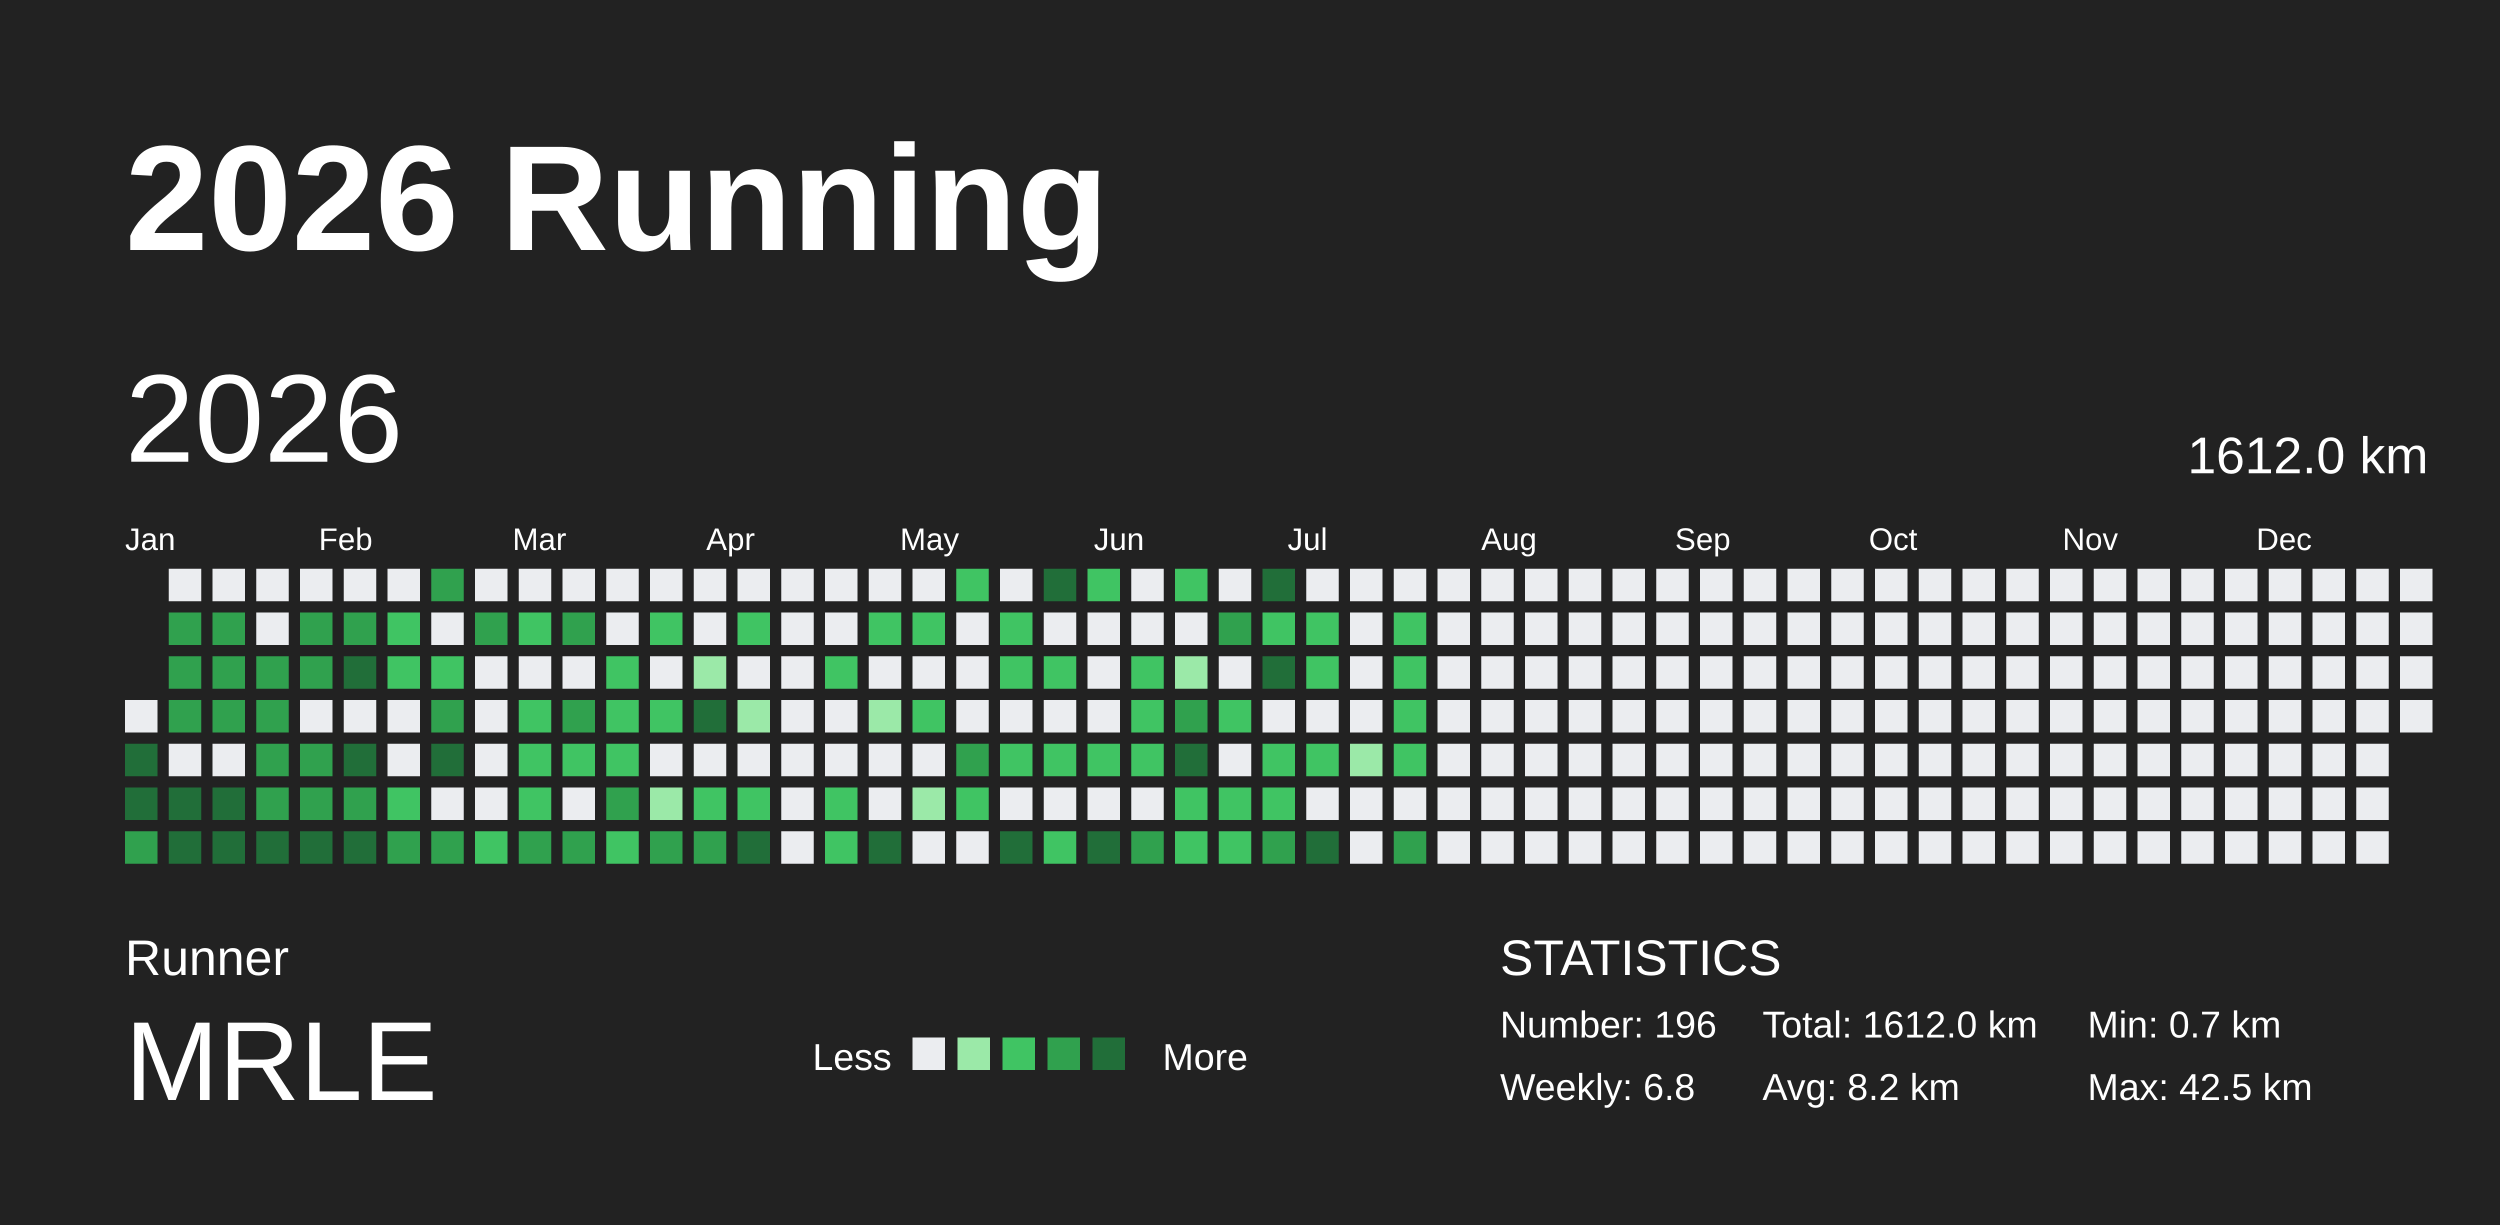
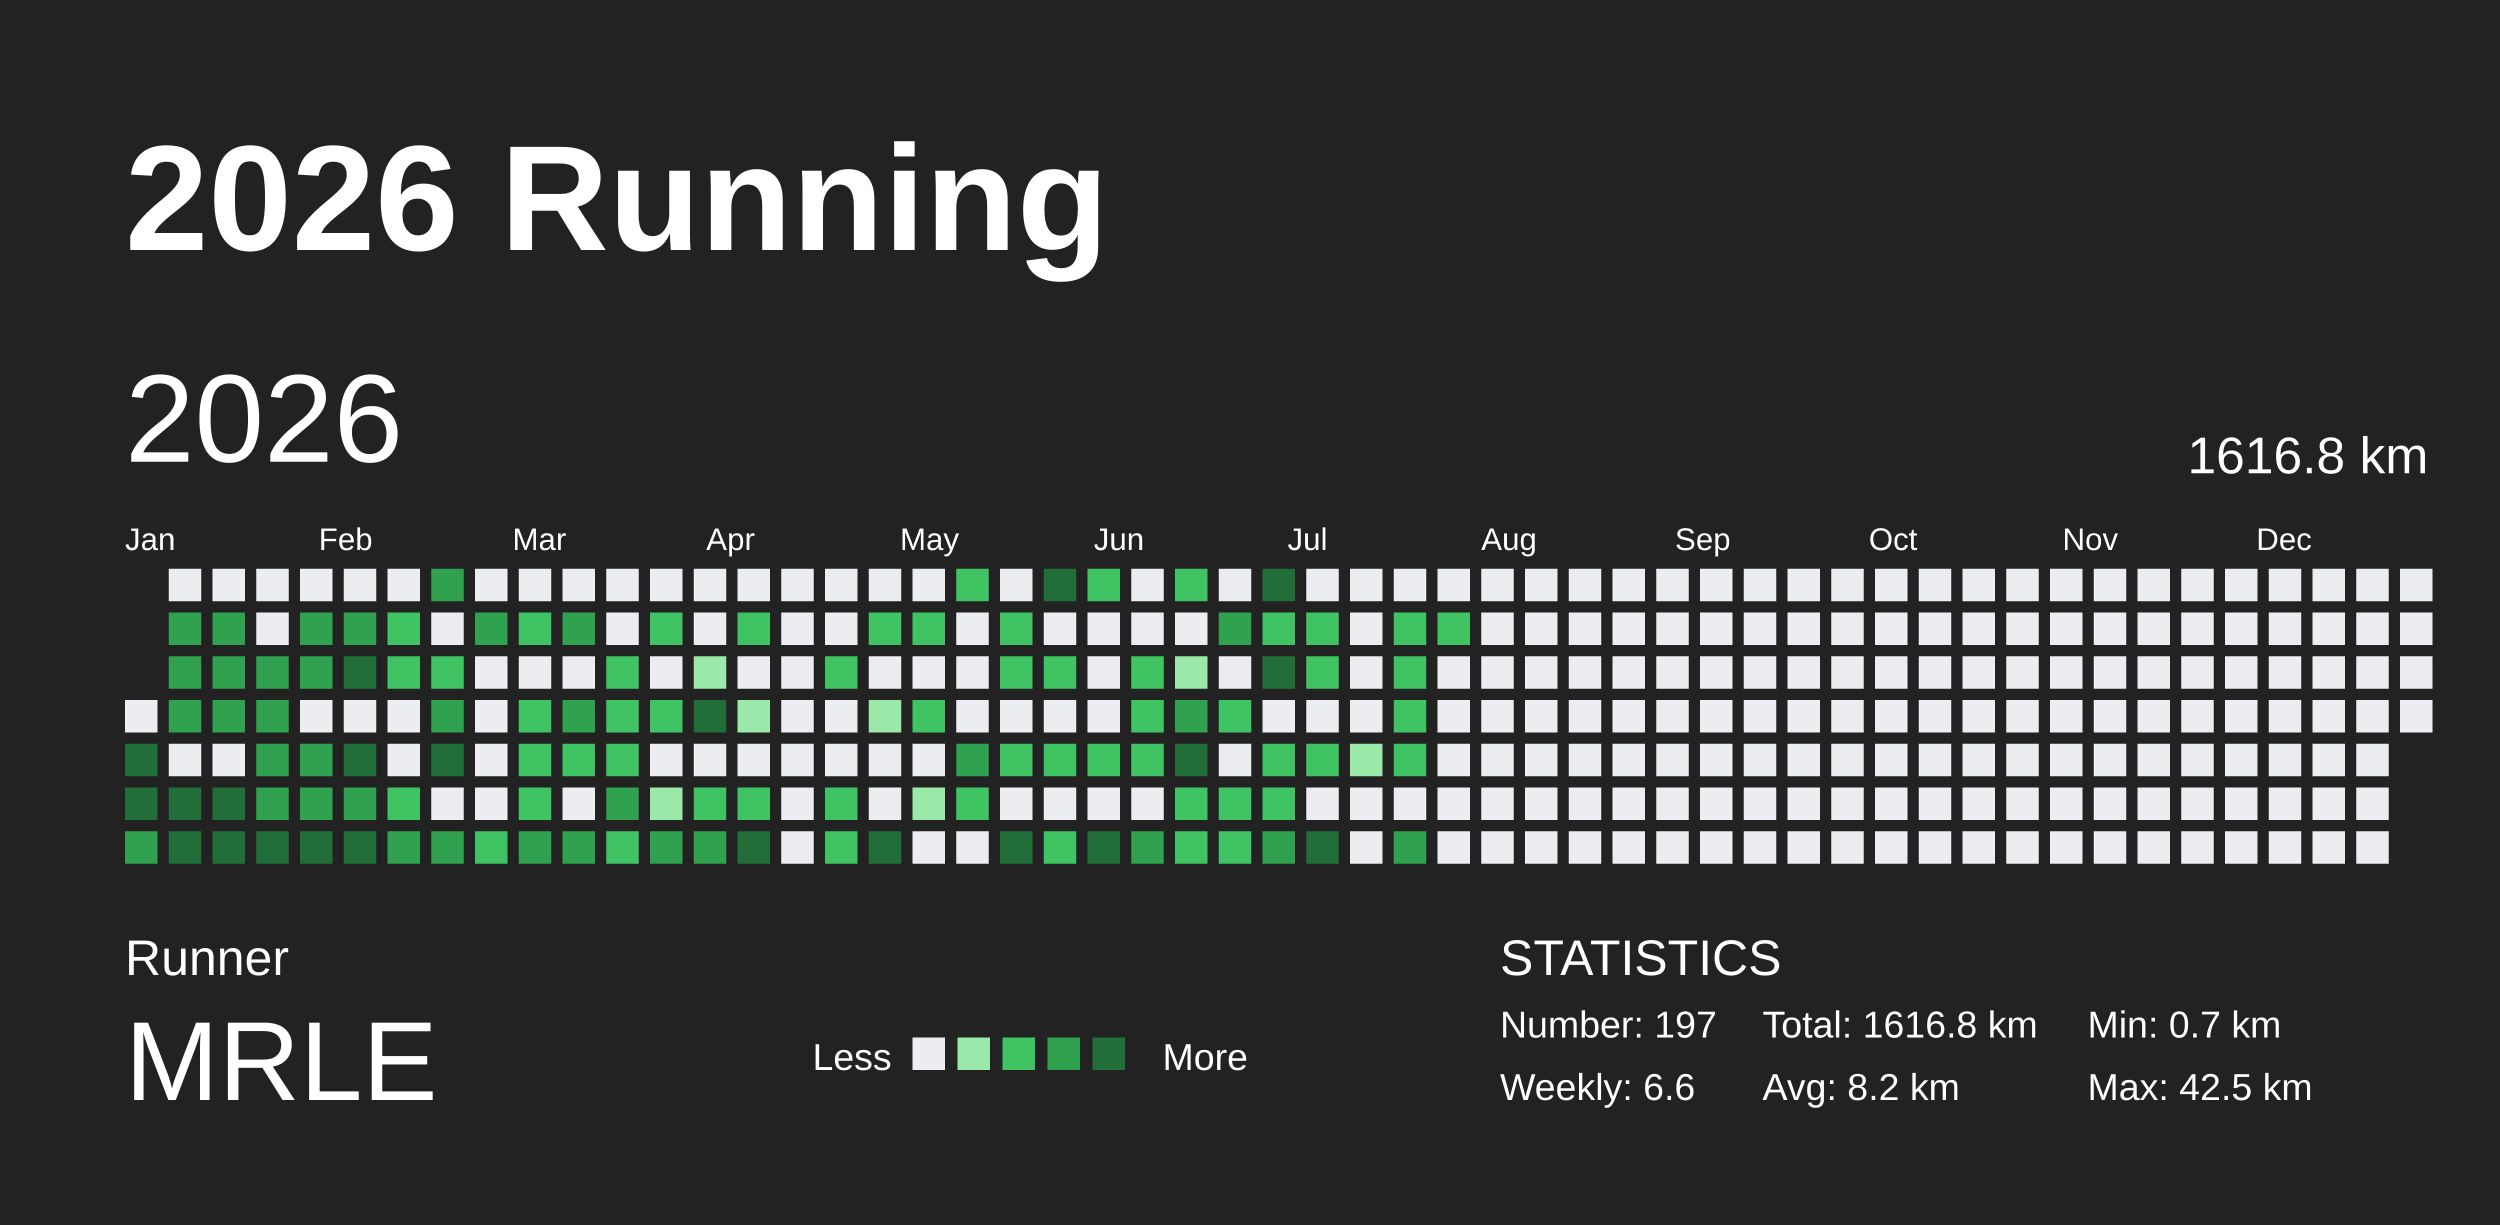
<svg xmlns="http://www.w3.org/2000/svg" baseProfile="full" height="98mm" version="1.1" viewBox="0,0,200,98" width="200mm">
  <defs />
  <rect fill="#222222" height="98" width="200" x="0" y="0" />
  <text fill="#FFFFFF" style="font-size:12px; font-family:Arial; font-weight:bold;" x="10" y="20">2026 Running</text>
  <text fill="#FFFFFF" style="font-size:4px; font-family:Arial" x="10" y="78">Runner</text>
  <text fill="#FFFFFF" style="font-size:9px; font-family:Arial" x="10" y="88">MRLE</text>
  <text fill="#FFFFFF" style="font-size:3px; font-family:Arial" x="65" y="85.6">Less</text>
  <rect fill="#ebedf0" height="2.6" width="2.6" x="73" y="83" />
  <rect fill="#9be9a8" height="2.6" width="2.6" x="76.6" y="83" />
  <rect fill="#40c463" height="2.6" width="2.6" x="80.2" y="83" />
  <rect fill="#30a14e" height="2.6" width="2.6" x="83.8" y="83" />
  <rect fill="#216e39" height="2.6" width="2.6" x="87.4" y="83" />
  <text fill="#FFFFFF" style="font-size:3px; font-family:Arial" x="93" y="85.6">More</text>
  <text fill="#FFFFFF" style="font-size:4px; font-family:Arial" x="120" y="78">STATISTICS</text>
-   <text fill="#FFFFFF" style="font-size:3px; font-family:Arial" x="120" y="83">Number: 196</text>
-   <text fill="#FFFFFF" style="font-size:3px; font-family:Arial" x="120" y="88">Weekly: 6.8</text>
-   <text fill="#FFFFFF" style="font-size:3px; font-family:Arial" x="141" y="83">Total: 1612.0 km</text>
+   <text fill="#FFFFFF" style="font-size:3px; font-family:Arial" x="120" y="83">Number: 197</text>
+   <text fill="#FFFFFF" style="font-size:3px; font-family:Arial" x="120" y="88">Weekly: 6.6</text>
+   <text fill="#FFFFFF" style="font-size:3px; font-family:Arial" x="141" y="83">Total: 1616.8 km</text>
  <text fill="#FFFFFF" style="font-size:3px; font-family:Arial" x="141" y="88">Avg: 8.2 km</text>
  <text fill="#FFFFFF" style="font-size:3px; font-family:Arial" x="167" y="83">Min: 0.7 km</text>
  <text fill="#FFFFFF" style="font-size:3px; font-family:Arial" x="167" y="88">Max: 42.5 km</text>
  <text dominant-baseline="hanging" fill="#FFFFFF" style="font-size:10.0px; font-family:Arial;" x="10" y="30">2026</text>
-   <text dominant-baseline="hanging" fill="#FFFFFF" style="font-size:4.125px; font-family:Arial;" x="175" y="35">1612.0 km</text>
+   <text dominant-baseline="hanging" fill="#FFFFFF" style="font-size:4.125px; font-family:Arial;" x="175" y="35">1616.8 km</text>
  <text fill="#FFFFFF" style="font-size:2.5px; font-family:Arial" x="10.0" y="44">Jan</text>
  <text fill="#FFFFFF" style="font-size:2.5px; font-family:Arial" x="25.5" y="44">Feb</text>
  <text fill="#FFFFFF" style="font-size:2.5px; font-family:Arial" x="41.0" y="44">Mar</text>
  <text fill="#FFFFFF" style="font-size:2.5px; font-family:Arial" x="56.5" y="44">Apr</text>
  <text fill="#FFFFFF" style="font-size:2.5px; font-family:Arial" x="72.0" y="44">May</text>
  <text fill="#FFFFFF" style="font-size:2.5px; font-family:Arial" x="87.5" y="44">Jun</text>
  <text fill="#FFFFFF" style="font-size:2.5px; font-family:Arial" x="103.0" y="44">Jul</text>
  <text fill="#FFFFFF" style="font-size:2.5px; font-family:Arial" x="118.5" y="44">Aug</text>
  <text fill="#FFFFFF" style="font-size:2.5px; font-family:Arial" x="134.0" y="44">Sep</text>
  <text fill="#FFFFFF" style="font-size:2.5px; font-family:Arial" x="149.5" y="44">Oct</text>
  <text fill="#FFFFFF" style="font-size:2.5px; font-family:Arial" x="165.0" y="44">Nov</text>
  <text fill="#FFFFFF" style="font-size:2.5px; font-family:Arial" x="180.5" y="44">Dec</text>
  <rect fill="#ebedf0" height="2.6" width="2.6" x="10.0" y="56.0" />
  <rect fill="#216e39" height="2.6" width="2.6" x="10.0" y="59.5" />
  <rect fill="#216e39" height="2.6" width="2.6" x="10.0" y="63.0" />
  <rect fill="#30a14e" height="2.6" width="2.6" x="10.0" y="66.5" />
  <rect fill="#ebedf0" height="2.6" width="2.6" x="13.5" y="45.5" />
  <rect fill="#30a14e" height="2.6" width="2.6" x="13.5" y="49.0" />
  <rect fill="#30a14e" height="2.6" width="2.6" x="13.5" y="52.5" />
  <rect fill="#30a14e" height="2.6" width="2.6" x="13.5" y="56.0" />
  <rect fill="#ebedf0" height="2.6" width="2.6" x="13.5" y="59.5" />
  <rect fill="#216e39" height="2.6" width="2.6" x="13.5" y="63.0" />
  <rect fill="#216e39" height="2.6" width="2.6" x="13.5" y="66.5" />
  <rect fill="#ebedf0" height="2.6" width="2.6" x="17.0" y="45.5" />
  <rect fill="#30a14e" height="2.6" width="2.6" x="17.0" y="49.0" />
  <rect fill="#30a14e" height="2.6" width="2.6" x="17.0" y="52.5" />
  <rect fill="#30a14e" height="2.6" width="2.6" x="17.0" y="56.0" />
  <rect fill="#ebedf0" height="2.6" width="2.6" x="17.0" y="59.5" />
  <rect fill="#216e39" height="2.6" width="2.6" x="17.0" y="63.0" />
  <rect fill="#216e39" height="2.6" width="2.6" x="17.0" y="66.5" />
  <rect fill="#ebedf0" height="2.6" width="2.6" x="20.5" y="45.5" />
  <rect fill="#ebedf0" height="2.6" width="2.6" x="20.5" y="49.0" />
  <rect fill="#30a14e" height="2.6" width="2.6" x="20.5" y="52.5" />
  <rect fill="#30a14e" height="2.6" width="2.6" x="20.5" y="56.0" />
  <rect fill="#30a14e" height="2.6" width="2.6" x="20.5" y="59.5" />
  <rect fill="#30a14e" height="2.6" width="2.6" x="20.5" y="63.0" />
  <rect fill="#216e39" height="2.6" width="2.6" x="20.5" y="66.5" />
  <rect fill="#ebedf0" height="2.6" width="2.6" x="24.0" y="45.5" />
  <rect fill="#30a14e" height="2.6" width="2.6" x="24.0" y="49.0" />
  <rect fill="#30a14e" height="2.6" width="2.6" x="24.0" y="52.5" />
  <rect fill="#ebedf0" height="2.6" width="2.6" x="24.0" y="56.0" />
  <rect fill="#30a14e" height="2.6" width="2.6" x="24.0" y="59.5" />
  <rect fill="#30a14e" height="2.6" width="2.6" x="24.0" y="63.0" />
  <rect fill="#216e39" height="2.6" width="2.6" x="24.0" y="66.5" />
  <rect fill="#ebedf0" height="2.6" width="2.6" x="27.5" y="45.5" />
  <rect fill="#30a14e" height="2.6" width="2.6" x="27.5" y="49.0" />
  <rect fill="#216e39" height="2.6" width="2.6" x="27.5" y="52.5" />
  <rect fill="#ebedf0" height="2.6" width="2.6" x="27.5" y="56.0" />
  <rect fill="#216e39" height="2.6" width="2.6" x="27.5" y="59.5" />
  <rect fill="#30a14e" height="2.6" width="2.6" x="27.5" y="63.0" />
  <rect fill="#216e39" height="2.6" width="2.6" x="27.5" y="66.5" />
  <rect fill="#ebedf0" height="2.6" width="2.6" x="31.0" y="45.5" />
  <rect fill="#40c463" height="2.6" width="2.6" x="31.0" y="49.0" />
  <rect fill="#40c463" height="2.6" width="2.6" x="31.0" y="52.5" />
  <rect fill="#ebedf0" height="2.6" width="2.6" x="31.0" y="56.0" />
  <rect fill="#ebedf0" height="2.6" width="2.6" x="31.0" y="59.5" />
  <rect fill="#40c463" height="2.6" width="2.6" x="31.0" y="63.0" />
  <rect fill="#30a14e" height="2.6" width="2.6" x="31.0" y="66.5" />
  <rect fill="#30a14e" height="2.6" width="2.6" x="34.5" y="45.5" />
  <rect fill="#ebedf0" height="2.6" width="2.6" x="34.5" y="49.0" />
  <rect fill="#40c463" height="2.6" width="2.6" x="34.5" y="52.5" />
  <rect fill="#30a14e" height="2.6" width="2.6" x="34.5" y="56.0" />
  <rect fill="#216e39" height="2.6" width="2.6" x="34.5" y="59.5" />
  <rect fill="#ebedf0" height="2.6" width="2.6" x="34.5" y="63.0" />
  <rect fill="#30a14e" height="2.6" width="2.6" x="34.5" y="66.5" />
  <rect fill="#ebedf0" height="2.6" width="2.6" x="38.0" y="45.5" />
  <rect fill="#30a14e" height="2.6" width="2.6" x="38.0" y="49.0" />
  <rect fill="#ebedf0" height="2.6" width="2.6" x="38.0" y="52.5" />
  <rect fill="#ebedf0" height="2.6" width="2.6" x="38.0" y="56.0" />
  <rect fill="#ebedf0" height="2.6" width="2.6" x="38.0" y="59.5" />
  <rect fill="#ebedf0" height="2.6" width="2.6" x="38.0" y="63.0" />
  <rect fill="#40c463" height="2.6" width="2.6" x="38.0" y="66.5" />
  <rect fill="#ebedf0" height="2.6" width="2.6" x="41.5" y="45.5" />
  <rect fill="#40c463" height="2.6" width="2.6" x="41.5" y="49.0" />
  <rect fill="#ebedf0" height="2.6" width="2.6" x="41.5" y="52.5" />
  <rect fill="#40c463" height="2.6" width="2.6" x="41.5" y="56.0" />
  <rect fill="#40c463" height="2.6" width="2.6" x="41.5" y="59.5" />
  <rect fill="#40c463" height="2.6" width="2.6" x="41.5" y="63.0" />
  <rect fill="#30a14e" height="2.6" width="2.6" x="41.5" y="66.5" />
  <rect fill="#ebedf0" height="2.6" width="2.6" x="45.0" y="45.5" />
  <rect fill="#30a14e" height="2.6" width="2.6" x="45.0" y="49.0" />
  <rect fill="#ebedf0" height="2.6" width="2.6" x="45.0" y="52.5" />
  <rect fill="#30a14e" height="2.6" width="2.6" x="45.0" y="56.0" />
  <rect fill="#40c463" height="2.6" width="2.6" x="45.0" y="59.5" />
  <rect fill="#ebedf0" height="2.6" width="2.6" x="45.0" y="63.0" />
  <rect fill="#30a14e" height="2.6" width="2.6" x="45.0" y="66.5" />
  <rect fill="#ebedf0" height="2.6" width="2.6" x="48.5" y="45.5" />
  <rect fill="#ebedf0" height="2.6" width="2.6" x="48.5" y="49.0" />
  <rect fill="#40c463" height="2.6" width="2.6" x="48.5" y="52.5" />
  <rect fill="#40c463" height="2.6" width="2.6" x="48.5" y="56.0" />
  <rect fill="#40c463" height="2.6" width="2.6" x="48.5" y="59.5" />
  <rect fill="#30a14e" height="2.6" width="2.6" x="48.5" y="63.0" />
  <rect fill="#40c463" height="2.6" width="2.6" x="48.5" y="66.5" />
  <rect fill="#ebedf0" height="2.6" width="2.6" x="52.0" y="45.5" />
  <rect fill="#40c463" height="2.6" width="2.6" x="52.0" y="49.0" />
  <rect fill="#ebedf0" height="2.6" width="2.6" x="52.0" y="52.5" />
  <rect fill="#40c463" height="2.6" width="2.6" x="52.0" y="56.0" />
  <rect fill="#ebedf0" height="2.6" width="2.6" x="52.0" y="59.5" />
  <rect fill="#9be9a8" height="2.6" width="2.6" x="52.0" y="63.0" />
  <rect fill="#30a14e" height="2.6" width="2.6" x="52.0" y="66.5" />
  <rect fill="#ebedf0" height="2.6" width="2.6" x="55.5" y="45.5" />
  <rect fill="#ebedf0" height="2.6" width="2.6" x="55.5" y="49.0" />
  <rect fill="#9be9a8" height="2.6" width="2.6" x="55.5" y="52.5" />
  <rect fill="#216e39" height="2.6" width="2.6" x="55.5" y="56.0" />
  <rect fill="#ebedf0" height="2.6" width="2.6" x="55.5" y="59.5" />
  <rect fill="#40c463" height="2.6" width="2.6" x="55.5" y="63.0" />
  <rect fill="#30a14e" height="2.6" width="2.6" x="55.5" y="66.5" />
  <rect fill="#ebedf0" height="2.6" width="2.6" x="59.0" y="45.5" />
  <rect fill="#40c463" height="2.6" width="2.6" x="59.0" y="49.0" />
  <rect fill="#ebedf0" height="2.6" width="2.6" x="59.0" y="52.5" />
  <rect fill="#9be9a8" height="2.6" width="2.6" x="59.0" y="56.0" />
  <rect fill="#ebedf0" height="2.6" width="2.6" x="59.0" y="59.5" />
  <rect fill="#40c463" height="2.6" width="2.6" x="59.0" y="63.0" />
  <rect fill="#216e39" height="2.6" width="2.6" x="59.0" y="66.5" />
  <rect fill="#ebedf0" height="2.6" width="2.6" x="62.5" y="45.5" />
  <rect fill="#ebedf0" height="2.6" width="2.6" x="62.5" y="49.0" />
  <rect fill="#ebedf0" height="2.6" width="2.6" x="62.5" y="52.5" />
  <rect fill="#ebedf0" height="2.6" width="2.6" x="62.5" y="56.0" />
  <rect fill="#ebedf0" height="2.6" width="2.6" x="62.5" y="59.5" />
  <rect fill="#ebedf0" height="2.6" width="2.6" x="62.5" y="63.0" />
  <rect fill="#ebedf0" height="2.6" width="2.6" x="62.5" y="66.5" />
  <rect fill="#ebedf0" height="2.6" width="2.6" x="66.0" y="45.5" />
  <rect fill="#ebedf0" height="2.6" width="2.6" x="66.0" y="49.0" />
  <rect fill="#40c463" height="2.6" width="2.6" x="66.0" y="52.5" />
  <rect fill="#ebedf0" height="2.6" width="2.6" x="66.0" y="56.0" />
  <rect fill="#ebedf0" height="2.6" width="2.6" x="66.0" y="59.5" />
  <rect fill="#40c463" height="2.6" width="2.6" x="66.0" y="63.0" />
  <rect fill="#40c463" height="2.6" width="2.6" x="66.0" y="66.5" />
  <rect fill="#ebedf0" height="2.6" width="2.6" x="69.5" y="45.5" />
  <rect fill="#40c463" height="2.6" width="2.6" x="69.5" y="49.0" />
  <rect fill="#ebedf0" height="2.6" width="2.6" x="69.5" y="52.5" />
  <rect fill="#9be9a8" height="2.6" width="2.6" x="69.5" y="56.0" />
  <rect fill="#ebedf0" height="2.6" width="2.6" x="69.5" y="59.5" />
  <rect fill="#ebedf0" height="2.6" width="2.6" x="69.5" y="63.0" />
  <rect fill="#216e39" height="2.6" width="2.6" x="69.5" y="66.5" />
  <rect fill="#ebedf0" height="2.6" width="2.6" x="73.0" y="45.5" />
  <rect fill="#40c463" height="2.6" width="2.6" x="73.0" y="49.0" />
  <rect fill="#ebedf0" height="2.6" width="2.6" x="73.0" y="52.5" />
  <rect fill="#40c463" height="2.6" width="2.6" x="73.0" y="56.0" />
  <rect fill="#ebedf0" height="2.6" width="2.6" x="73.0" y="59.5" />
  <rect fill="#9be9a8" height="2.6" width="2.6" x="73.0" y="63.0" />
  <rect fill="#ebedf0" height="2.6" width="2.6" x="73.0" y="66.5" />
  <rect fill="#40c463" height="2.6" width="2.6" x="76.5" y="45.5" />
  <rect fill="#ebedf0" height="2.6" width="2.6" x="76.5" y="49.0" />
  <rect fill="#ebedf0" height="2.6" width="2.6" x="76.5" y="52.5" />
  <rect fill="#ebedf0" height="2.6" width="2.6" x="76.5" y="56.0" />
  <rect fill="#30a14e" height="2.6" width="2.6" x="76.5" y="59.5" />
  <rect fill="#40c463" height="2.6" width="2.6" x="76.5" y="63.0" />
  <rect fill="#ebedf0" height="2.6" width="2.6" x="76.5" y="66.5" />
  <rect fill="#ebedf0" height="2.6" width="2.6" x="80.0" y="45.5" />
  <rect fill="#40c463" height="2.6" width="2.6" x="80.0" y="49.0" />
  <rect fill="#40c463" height="2.6" width="2.6" x="80.0" y="52.5" />
  <rect fill="#ebedf0" height="2.6" width="2.6" x="80.0" y="56.0" />
  <rect fill="#40c463" height="2.6" width="2.6" x="80.0" y="59.5" />
  <rect fill="#ebedf0" height="2.6" width="2.6" x="80.0" y="63.0" />
  <rect fill="#216e39" height="2.6" width="2.6" x="80.0" y="66.5" />
  <rect fill="#216e39" height="2.6" width="2.6" x="83.5" y="45.5" />
  <rect fill="#ebedf0" height="2.6" width="2.6" x="83.5" y="49.0" />
  <rect fill="#40c463" height="2.6" width="2.6" x="83.5" y="52.5" />
  <rect fill="#ebedf0" height="2.6" width="2.6" x="83.5" y="56.0" />
  <rect fill="#40c463" height="2.6" width="2.6" x="83.5" y="59.5" />
  <rect fill="#ebedf0" height="2.6" width="2.6" x="83.5" y="63.0" />
  <rect fill="#40c463" height="2.6" width="2.6" x="83.5" y="66.5" />
  <rect fill="#40c463" height="2.6" width="2.6" x="87.0" y="45.5" />
  <rect fill="#ebedf0" height="2.6" width="2.6" x="87.0" y="49.0" />
  <rect fill="#ebedf0" height="2.6" width="2.6" x="87.0" y="52.5" />
  <rect fill="#ebedf0" height="2.6" width="2.6" x="87.0" y="56.0" />
  <rect fill="#40c463" height="2.6" width="2.6" x="87.0" y="59.5" />
  <rect fill="#ebedf0" height="2.6" width="2.6" x="87.0" y="63.0" />
  <rect fill="#216e39" height="2.6" width="2.6" x="87.0" y="66.5" />
  <rect fill="#ebedf0" height="2.6" width="2.6" x="90.5" y="45.5" />
  <rect fill="#ebedf0" height="2.6" width="2.6" x="90.5" y="49.0" />
  <rect fill="#40c463" height="2.6" width="2.6" x="90.5" y="52.5" />
  <rect fill="#40c463" height="2.6" width="2.6" x="90.5" y="56.0" />
  <rect fill="#40c463" height="2.6" width="2.6" x="90.5" y="59.5" />
  <rect fill="#ebedf0" height="2.6" width="2.6" x="90.5" y="63.0" />
  <rect fill="#30a14e" height="2.6" width="2.6" x="90.5" y="66.5" />
  <rect fill="#40c463" height="2.6" width="2.6" x="94.0" y="45.5" />
  <rect fill="#ebedf0" height="2.6" width="2.6" x="94.0" y="49.0" />
  <rect fill="#9be9a8" height="2.6" width="2.6" x="94.0" y="52.5" />
  <rect fill="#30a14e" height="2.6" width="2.6" x="94.0" y="56.0" />
  <rect fill="#216e39" height="2.6" width="2.6" x="94.0" y="59.5" />
  <rect fill="#40c463" height="2.6" width="2.6" x="94.0" y="63.0" />
  <rect fill="#40c463" height="2.6" width="2.6" x="94.0" y="66.5" />
  <rect fill="#ebedf0" height="2.6" width="2.6" x="97.5" y="45.5" />
  <rect fill="#30a14e" height="2.6" width="2.6" x="97.5" y="49.0" />
  <rect fill="#ebedf0" height="2.6" width="2.6" x="97.5" y="52.5" />
  <rect fill="#40c463" height="2.6" width="2.6" x="97.5" y="56.0" />
  <rect fill="#ebedf0" height="2.6" width="2.6" x="97.5" y="59.5" />
  <rect fill="#40c463" height="2.6" width="2.6" x="97.5" y="63.0" />
  <rect fill="#40c463" height="2.6" width="2.6" x="97.5" y="66.5" />
  <rect fill="#216e39" height="2.6" width="2.6" x="101.0" y="45.5" />
  <rect fill="#40c463" height="2.6" width="2.6" x="101.0" y="49.0" />
  <rect fill="#216e39" height="2.6" width="2.6" x="101.0" y="52.5" />
  <rect fill="#ebedf0" height="2.6" width="2.6" x="101.0" y="56.0" />
  <rect fill="#40c463" height="2.6" width="2.6" x="101.0" y="59.5" />
  <rect fill="#40c463" height="2.6" width="2.6" x="101.0" y="63.0" />
  <rect fill="#30a14e" height="2.6" width="2.6" x="101.0" y="66.5" />
  <rect fill="#ebedf0" height="2.6" width="2.6" x="104.5" y="45.5" />
  <rect fill="#40c463" height="2.6" width="2.6" x="104.5" y="49.0" />
  <rect fill="#40c463" height="2.6" width="2.6" x="104.5" y="52.5" />
  <rect fill="#ebedf0" height="2.6" width="2.6" x="104.5" y="56.0" />
  <rect fill="#40c463" height="2.6" width="2.6" x="104.5" y="59.5" />
  <rect fill="#ebedf0" height="2.6" width="2.6" x="104.5" y="63.0" />
  <rect fill="#216e39" height="2.6" width="2.6" x="104.5" y="66.5" />
  <rect fill="#ebedf0" height="2.6" width="2.6" x="108.0" y="45.5" />
  <rect fill="#ebedf0" height="2.6" width="2.6" x="108.0" y="49.0" />
  <rect fill="#ebedf0" height="2.6" width="2.6" x="108.0" y="52.5" />
  <rect fill="#ebedf0" height="2.6" width="2.6" x="108.0" y="56.0" />
  <rect fill="#9be9a8" height="2.6" width="2.6" x="108.0" y="59.5" />
  <rect fill="#ebedf0" height="2.6" width="2.6" x="108.0" y="63.0" />
  <rect fill="#ebedf0" height="2.6" width="2.6" x="108.0" y="66.5" />
  <rect fill="#ebedf0" height="2.6" width="2.6" x="111.5" y="45.5" />
  <rect fill="#40c463" height="2.6" width="2.6" x="111.5" y="49.0" />
  <rect fill="#40c463" height="2.6" width="2.6" x="111.5" y="52.5" />
  <rect fill="#40c463" height="2.6" width="2.6" x="111.5" y="56.0" />
  <rect fill="#40c463" height="2.6" width="2.6" x="111.5" y="59.5" />
  <rect fill="#ebedf0" height="2.6" width="2.6" x="111.5" y="63.0" />
  <rect fill="#30a14e" height="2.6" width="2.6" x="111.5" y="66.5" />
  <rect fill="#ebedf0" height="2.6" width="2.6" x="115.0" y="45.5" />
-   <rect fill="#ebedf0" height="2.6" width="2.6" x="115.0" y="49.0" />
+   <rect fill="#40c463" height="2.6" width="2.6" x="115.0" y="49.0" />
  <rect fill="#ebedf0" height="2.6" width="2.6" x="115.0" y="52.5" />
  <rect fill="#ebedf0" height="2.6" width="2.6" x="115.0" y="56.0" />
  <rect fill="#ebedf0" height="2.6" width="2.6" x="115.0" y="59.5" />
  <rect fill="#ebedf0" height="2.6" width="2.6" x="115.0" y="63.0" />
  <rect fill="#ebedf0" height="2.6" width="2.6" x="115.0" y="66.5" />
  <rect fill="#ebedf0" height="2.6" width="2.6" x="118.5" y="45.5" />
  <rect fill="#ebedf0" height="2.6" width="2.6" x="118.5" y="49.0" />
  <rect fill="#ebedf0" height="2.6" width="2.6" x="118.5" y="52.5" />
  <rect fill="#ebedf0" height="2.6" width="2.6" x="118.5" y="56.0" />
  <rect fill="#ebedf0" height="2.6" width="2.6" x="118.5" y="59.5" />
  <rect fill="#ebedf0" height="2.6" width="2.6" x="118.5" y="63.0" />
  <rect fill="#ebedf0" height="2.6" width="2.6" x="118.5" y="66.5" />
  <rect fill="#ebedf0" height="2.6" width="2.6" x="122.0" y="45.5" />
  <rect fill="#ebedf0" height="2.6" width="2.6" x="122.0" y="49.0" />
  <rect fill="#ebedf0" height="2.6" width="2.6" x="122.0" y="52.5" />
  <rect fill="#ebedf0" height="2.6" width="2.6" x="122.0" y="56.0" />
  <rect fill="#ebedf0" height="2.6" width="2.6" x="122.0" y="59.5" />
  <rect fill="#ebedf0" height="2.6" width="2.6" x="122.0" y="63.0" />
  <rect fill="#ebedf0" height="2.6" width="2.6" x="122.0" y="66.5" />
  <rect fill="#ebedf0" height="2.6" width="2.6" x="125.5" y="45.5" />
  <rect fill="#ebedf0" height="2.6" width="2.6" x="125.5" y="49.0" />
  <rect fill="#ebedf0" height="2.6" width="2.6" x="125.5" y="52.5" />
  <rect fill="#ebedf0" height="2.6" width="2.6" x="125.5" y="56.0" />
  <rect fill="#ebedf0" height="2.6" width="2.6" x="125.5" y="59.5" />
  <rect fill="#ebedf0" height="2.6" width="2.6" x="125.5" y="63.0" />
  <rect fill="#ebedf0" height="2.6" width="2.6" x="125.5" y="66.5" />
  <rect fill="#ebedf0" height="2.6" width="2.6" x="129.0" y="45.5" />
  <rect fill="#ebedf0" height="2.6" width="2.6" x="129.0" y="49.0" />
  <rect fill="#ebedf0" height="2.6" width="2.6" x="129.0" y="52.5" />
  <rect fill="#ebedf0" height="2.6" width="2.6" x="129.0" y="56.0" />
  <rect fill="#ebedf0" height="2.6" width="2.6" x="129.0" y="59.5" />
  <rect fill="#ebedf0" height="2.6" width="2.6" x="129.0" y="63.0" />
  <rect fill="#ebedf0" height="2.6" width="2.6" x="129.0" y="66.5" />
  <rect fill="#ebedf0" height="2.6" width="2.6" x="132.5" y="45.5" />
  <rect fill="#ebedf0" height="2.6" width="2.6" x="132.5" y="49.0" />
  <rect fill="#ebedf0" height="2.6" width="2.6" x="132.5" y="52.5" />
  <rect fill="#ebedf0" height="2.6" width="2.6" x="132.5" y="56.0" />
  <rect fill="#ebedf0" height="2.6" width="2.6" x="132.5" y="59.5" />
  <rect fill="#ebedf0" height="2.6" width="2.6" x="132.5" y="63.0" />
  <rect fill="#ebedf0" height="2.6" width="2.6" x="132.5" y="66.5" />
  <rect fill="#ebedf0" height="2.6" width="2.6" x="136.0" y="45.5" />
  <rect fill="#ebedf0" height="2.6" width="2.6" x="136.0" y="49.0" />
  <rect fill="#ebedf0" height="2.6" width="2.6" x="136.0" y="52.5" />
  <rect fill="#ebedf0" height="2.6" width="2.6" x="136.0" y="56.0" />
  <rect fill="#ebedf0" height="2.6" width="2.6" x="136.0" y="59.5" />
  <rect fill="#ebedf0" height="2.6" width="2.6" x="136.0" y="63.0" />
  <rect fill="#ebedf0" height="2.6" width="2.6" x="136.0" y="66.5" />
  <rect fill="#ebedf0" height="2.6" width="2.6" x="139.5" y="45.5" />
  <rect fill="#ebedf0" height="2.6" width="2.6" x="139.5" y="49.0" />
  <rect fill="#ebedf0" height="2.6" width="2.6" x="139.5" y="52.5" />
  <rect fill="#ebedf0" height="2.6" width="2.6" x="139.5" y="56.0" />
  <rect fill="#ebedf0" height="2.6" width="2.6" x="139.5" y="59.5" />
  <rect fill="#ebedf0" height="2.6" width="2.6" x="139.5" y="63.0" />
  <rect fill="#ebedf0" height="2.6" width="2.6" x="139.5" y="66.5" />
  <rect fill="#ebedf0" height="2.6" width="2.6" x="143.0" y="45.5" />
  <rect fill="#ebedf0" height="2.6" width="2.6" x="143.0" y="49.0" />
  <rect fill="#ebedf0" height="2.6" width="2.6" x="143.0" y="52.5" />
  <rect fill="#ebedf0" height="2.6" width="2.6" x="143.0" y="56.0" />
  <rect fill="#ebedf0" height="2.6" width="2.6" x="143.0" y="59.5" />
  <rect fill="#ebedf0" height="2.6" width="2.6" x="143.0" y="63.0" />
  <rect fill="#ebedf0" height="2.6" width="2.6" x="143.0" y="66.5" />
  <rect fill="#ebedf0" height="2.6" width="2.6" x="146.5" y="45.5" />
  <rect fill="#ebedf0" height="2.6" width="2.6" x="146.5" y="49.0" />
  <rect fill="#ebedf0" height="2.6" width="2.6" x="146.5" y="52.5" />
  <rect fill="#ebedf0" height="2.6" width="2.6" x="146.5" y="56.0" />
  <rect fill="#ebedf0" height="2.6" width="2.6" x="146.5" y="59.5" />
  <rect fill="#ebedf0" height="2.6" width="2.6" x="146.5" y="63.0" />
  <rect fill="#ebedf0" height="2.6" width="2.6" x="146.5" y="66.5" />
  <rect fill="#ebedf0" height="2.6" width="2.6" x="150.0" y="45.5" />
  <rect fill="#ebedf0" height="2.6" width="2.6" x="150.0" y="49.0" />
  <rect fill="#ebedf0" height="2.6" width="2.6" x="150.0" y="52.5" />
  <rect fill="#ebedf0" height="2.6" width="2.6" x="150.0" y="56.0" />
  <rect fill="#ebedf0" height="2.6" width="2.6" x="150.0" y="59.5" />
  <rect fill="#ebedf0" height="2.6" width="2.6" x="150.0" y="63.0" />
  <rect fill="#ebedf0" height="2.6" width="2.6" x="150.0" y="66.5" />
  <rect fill="#ebedf0" height="2.6" width="2.6" x="153.5" y="45.5" />
  <rect fill="#ebedf0" height="2.6" width="2.6" x="153.5" y="49.0" />
  <rect fill="#ebedf0" height="2.6" width="2.6" x="153.5" y="52.5" />
  <rect fill="#ebedf0" height="2.6" width="2.6" x="153.5" y="56.0" />
  <rect fill="#ebedf0" height="2.6" width="2.6" x="153.5" y="59.5" />
  <rect fill="#ebedf0" height="2.6" width="2.6" x="153.5" y="63.0" />
  <rect fill="#ebedf0" height="2.6" width="2.6" x="153.5" y="66.5" />
  <rect fill="#ebedf0" height="2.6" width="2.6" x="157.0" y="45.5" />
  <rect fill="#ebedf0" height="2.6" width="2.6" x="157.0" y="49.0" />
  <rect fill="#ebedf0" height="2.6" width="2.6" x="157.0" y="52.5" />
  <rect fill="#ebedf0" height="2.6" width="2.6" x="157.0" y="56.0" />
  <rect fill="#ebedf0" height="2.6" width="2.6" x="157.0" y="59.5" />
  <rect fill="#ebedf0" height="2.6" width="2.6" x="157.0" y="63.0" />
  <rect fill="#ebedf0" height="2.6" width="2.6" x="157.0" y="66.5" />
  <rect fill="#ebedf0" height="2.6" width="2.6" x="160.5" y="45.5" />
  <rect fill="#ebedf0" height="2.6" width="2.6" x="160.5" y="49.0" />
  <rect fill="#ebedf0" height="2.6" width="2.6" x="160.5" y="52.5" />
  <rect fill="#ebedf0" height="2.6" width="2.6" x="160.5" y="56.0" />
  <rect fill="#ebedf0" height="2.6" width="2.6" x="160.5" y="59.5" />
  <rect fill="#ebedf0" height="2.6" width="2.6" x="160.5" y="63.0" />
  <rect fill="#ebedf0" height="2.6" width="2.6" x="160.5" y="66.5" />
  <rect fill="#ebedf0" height="2.6" width="2.6" x="164.0" y="45.5" />
  <rect fill="#ebedf0" height="2.6" width="2.6" x="164.0" y="49.0" />
  <rect fill="#ebedf0" height="2.6" width="2.6" x="164.0" y="52.5" />
  <rect fill="#ebedf0" height="2.6" width="2.6" x="164.0" y="56.0" />
  <rect fill="#ebedf0" height="2.6" width="2.6" x="164.0" y="59.5" />
  <rect fill="#ebedf0" height="2.6" width="2.6" x="164.0" y="63.0" />
  <rect fill="#ebedf0" height="2.6" width="2.6" x="164.0" y="66.5" />
  <rect fill="#ebedf0" height="2.6" width="2.6" x="167.5" y="45.5" />
  <rect fill="#ebedf0" height="2.6" width="2.6" x="167.5" y="49.0" />
  <rect fill="#ebedf0" height="2.6" width="2.6" x="167.5" y="52.5" />
  <rect fill="#ebedf0" height="2.6" width="2.6" x="167.5" y="56.0" />
  <rect fill="#ebedf0" height="2.6" width="2.6" x="167.5" y="59.5" />
  <rect fill="#ebedf0" height="2.6" width="2.6" x="167.5" y="63.0" />
  <rect fill="#ebedf0" height="2.6" width="2.6" x="167.5" y="66.5" />
  <rect fill="#ebedf0" height="2.6" width="2.6" x="171.0" y="45.5" />
  <rect fill="#ebedf0" height="2.6" width="2.6" x="171.0" y="49.0" />
  <rect fill="#ebedf0" height="2.6" width="2.6" x="171.0" y="52.5" />
  <rect fill="#ebedf0" height="2.6" width="2.6" x="171.0" y="56.0" />
  <rect fill="#ebedf0" height="2.6" width="2.6" x="171.0" y="59.5" />
  <rect fill="#ebedf0" height="2.6" width="2.6" x="171.0" y="63.0" />
  <rect fill="#ebedf0" height="2.6" width="2.6" x="171.0" y="66.5" />
  <rect fill="#ebedf0" height="2.6" width="2.6" x="174.5" y="45.5" />
  <rect fill="#ebedf0" height="2.6" width="2.6" x="174.5" y="49.0" />
  <rect fill="#ebedf0" height="2.6" width="2.6" x="174.5" y="52.5" />
  <rect fill="#ebedf0" height="2.6" width="2.6" x="174.5" y="56.0" />
  <rect fill="#ebedf0" height="2.6" width="2.6" x="174.5" y="59.5" />
  <rect fill="#ebedf0" height="2.6" width="2.6" x="174.5" y="63.0" />
  <rect fill="#ebedf0" height="2.6" width="2.6" x="174.5" y="66.5" />
  <rect fill="#ebedf0" height="2.6" width="2.6" x="178.0" y="45.5" />
  <rect fill="#ebedf0" height="2.6" width="2.6" x="178.0" y="49.0" />
  <rect fill="#ebedf0" height="2.6" width="2.6" x="178.0" y="52.5" />
  <rect fill="#ebedf0" height="2.6" width="2.6" x="178.0" y="56.0" />
  <rect fill="#ebedf0" height="2.6" width="2.6" x="178.0" y="59.5" />
  <rect fill="#ebedf0" height="2.6" width="2.6" x="178.0" y="63.0" />
  <rect fill="#ebedf0" height="2.6" width="2.6" x="178.0" y="66.5" />
  <rect fill="#ebedf0" height="2.6" width="2.6" x="181.5" y="45.5" />
  <rect fill="#ebedf0" height="2.6" width="2.6" x="181.5" y="49.0" />
  <rect fill="#ebedf0" height="2.6" width="2.6" x="181.5" y="52.5" />
  <rect fill="#ebedf0" height="2.6" width="2.6" x="181.5" y="56.0" />
  <rect fill="#ebedf0" height="2.6" width="2.6" x="181.5" y="59.5" />
  <rect fill="#ebedf0" height="2.6" width="2.6" x="181.5" y="63.0" />
  <rect fill="#ebedf0" height="2.6" width="2.6" x="181.5" y="66.5" />
  <rect fill="#ebedf0" height="2.6" width="2.6" x="185.0" y="45.5" />
  <rect fill="#ebedf0" height="2.6" width="2.6" x="185.0" y="49.0" />
  <rect fill="#ebedf0" height="2.6" width="2.6" x="185.0" y="52.5" />
  <rect fill="#ebedf0" height="2.6" width="2.6" x="185.0" y="56.0" />
  <rect fill="#ebedf0" height="2.6" width="2.6" x="185.0" y="59.5" />
  <rect fill="#ebedf0" height="2.6" width="2.6" x="185.0" y="63.0" />
  <rect fill="#ebedf0" height="2.6" width="2.6" x="185.0" y="66.5" />
  <rect fill="#ebedf0" height="2.6" width="2.6" x="188.5" y="45.5" />
  <rect fill="#ebedf0" height="2.6" width="2.6" x="188.5" y="49.0" />
  <rect fill="#ebedf0" height="2.6" width="2.6" x="188.5" y="52.5" />
  <rect fill="#ebedf0" height="2.6" width="2.6" x="188.5" y="56.0" />
  <rect fill="#ebedf0" height="2.6" width="2.6" x="188.5" y="59.5" />
  <rect fill="#ebedf0" height="2.6" width="2.6" x="188.5" y="63.0" />
  <rect fill="#ebedf0" height="2.6" width="2.6" x="188.5" y="66.5" />
  <rect fill="#ebedf0" height="2.6" width="2.6" x="192.0" y="45.5" />
  <rect fill="#ebedf0" height="2.6" width="2.6" x="192.0" y="49.0" />
  <rect fill="#ebedf0" height="2.6" width="2.6" x="192.0" y="52.5" />
  <rect fill="#ebedf0" height="2.6" width="2.6" x="192.0" y="56.0" />
</svg>
